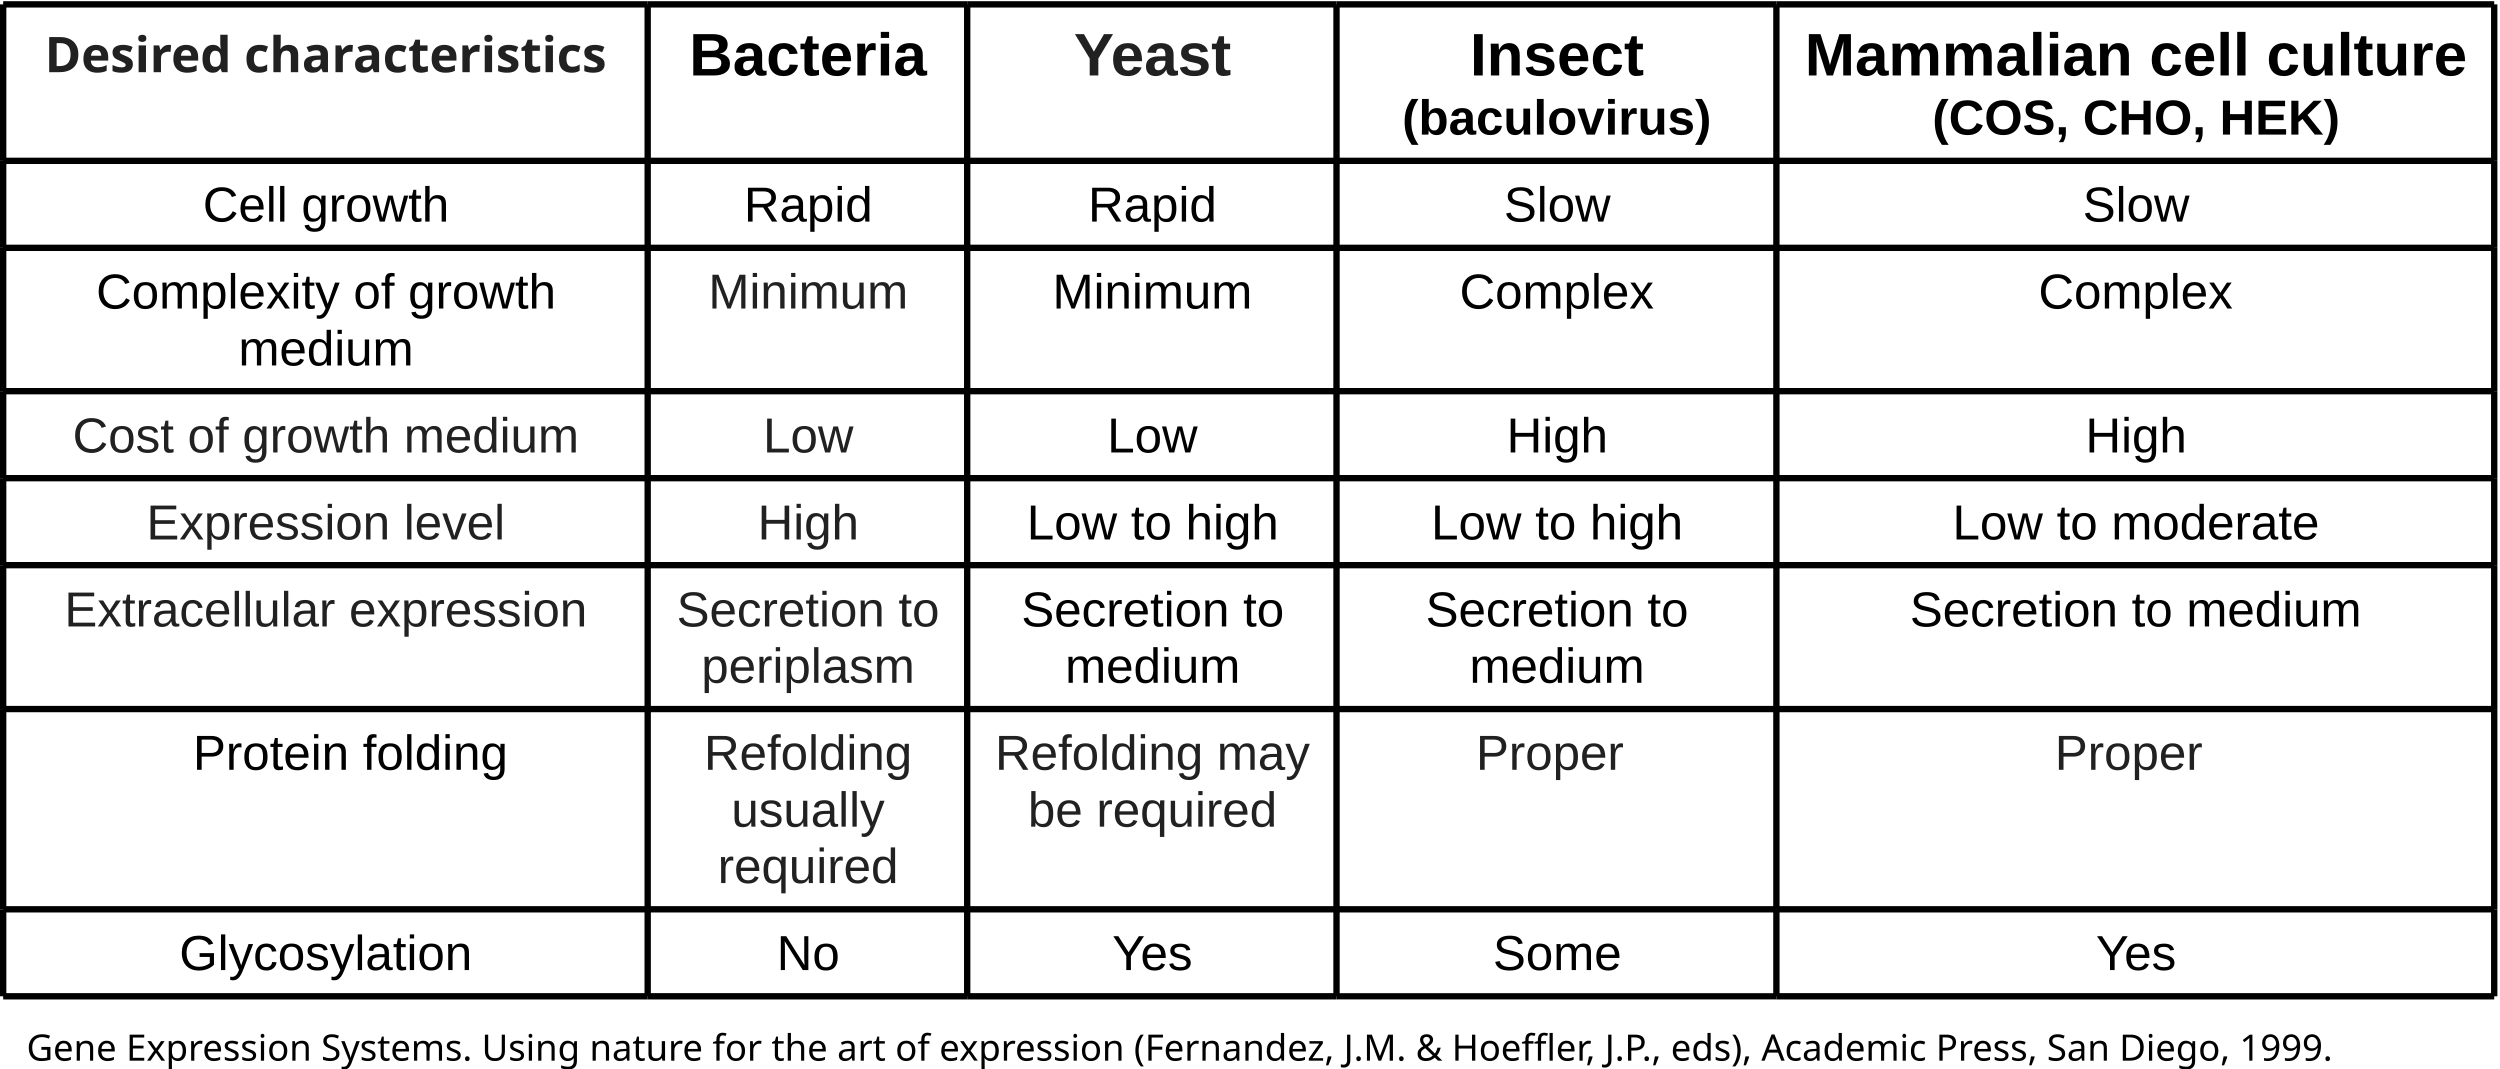
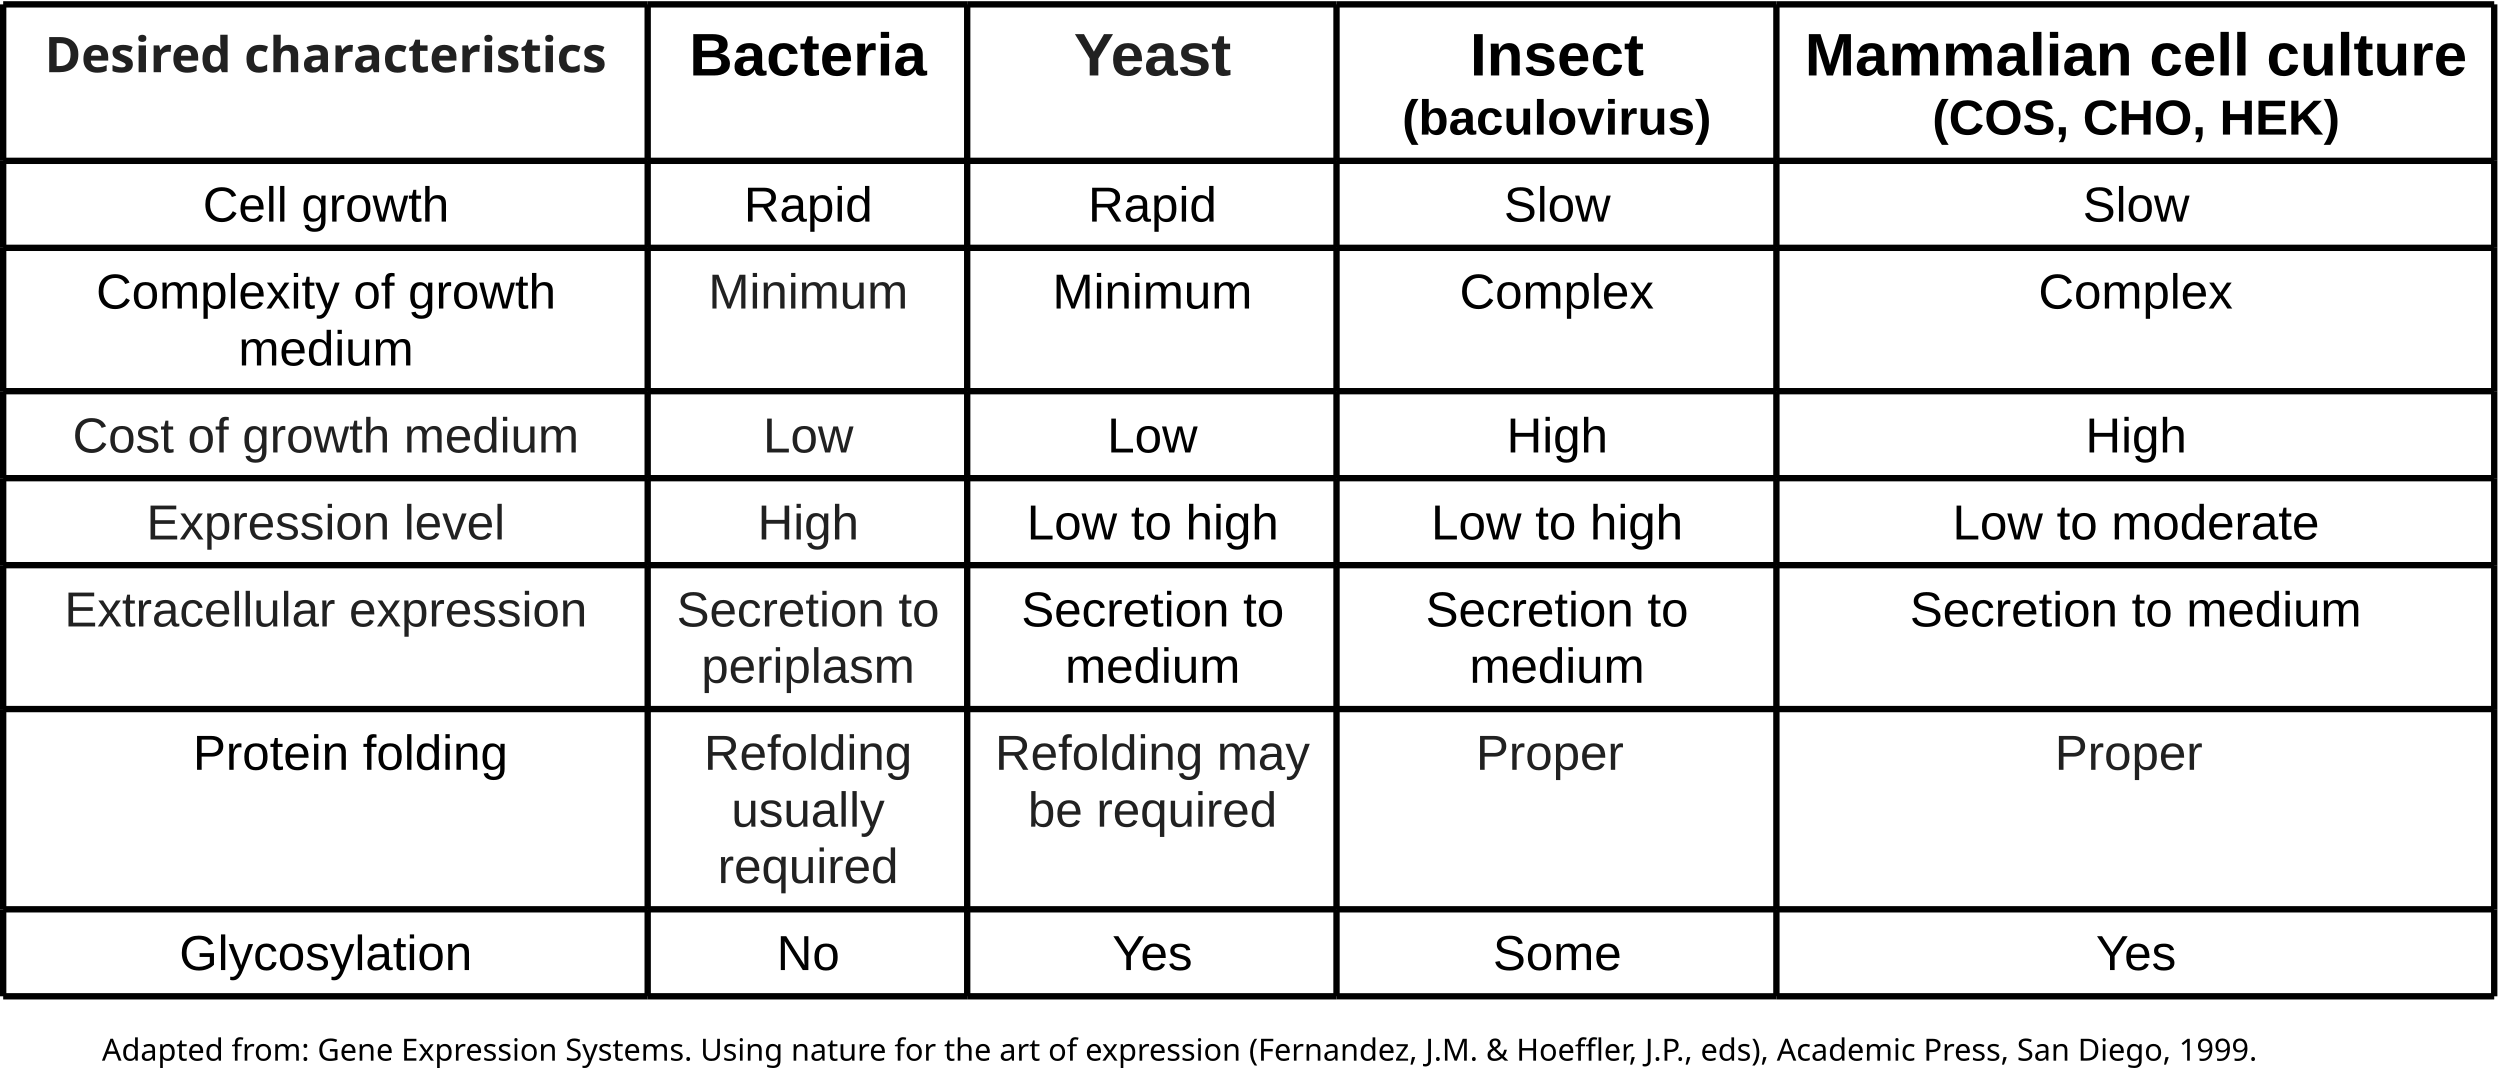
<svg xmlns="http://www.w3.org/2000/svg" viewBox="0 0 612 261.5" height="261.5" width="612" xml:space="preserve" version="1.1" id="svg2">
  <defs id="defs6">
    <clipPath id="clipPath16" clipPathUnits="userSpaceOnUse">
      <path style="clip-rule:evenodd" id="path18" d="M 0,0 612,0 612,792 0,792 0,0 Z" />
    </clipPath>
  </defs>
  <g transform="matrix(1.25,0,0,-1.25,-67.30341,919.0703)" id="g10">
    <g transform="matrix(1.071482,0,0,1.071482,-24.8255,-38.5661)" id="g5213">
      <path d="m 317.7,540.1 80.4,0" style="fill:none;stroke:#000000;stroke-width:1.14;stroke-linecap:butt;stroke-linejoin:miter;stroke-miterlimit:10;stroke-dasharray:none;stroke-opacity:1" id="path106" />
      <g id="g5119" style="stroke:#000000;stroke-width:1.16;stroke-miterlimit:4;stroke-dasharray:none;stroke-opacity:1">
        <path id="path20" style="fill:none;stroke:#000000;stroke-width:1.16;stroke-linecap:butt;stroke-linejoin:miter;stroke-miterlimit:4;stroke-dasharray:none;stroke-opacity:1" d="m 74,721.4 117.8,0" />
        <path id="path22" style="fill:none;stroke:#000000;stroke-width:1.16;stroke-linecap:butt;stroke-linejoin:miter;stroke-miterlimit:4;stroke-dasharray:none;stroke-opacity:1" d="m 191.8,721.4 58.4,0" />
        <path id="path24" style="fill:none;stroke:#000000;stroke-width:1.16;stroke-linecap:butt;stroke-linejoin:miter;stroke-miterlimit:4;stroke-dasharray:none;stroke-opacity:1" d="m 250.2,721.4 67.5,0" />
        <path id="path26" style="fill:none;stroke:#000000;stroke-width:1.16;stroke-linecap:butt;stroke-linejoin:miter;stroke-miterlimit:4;stroke-dasharray:none;stroke-opacity:1" d="m 317.7,721.4 80.4,0" />
        <path id="path28" style="fill:none;stroke:#000000;stroke-width:1.16;stroke-linecap:butt;stroke-linejoin:miter;stroke-miterlimit:4;stroke-dasharray:none;stroke-opacity:1" d="m 398.1,721.4 131.2,0" />
        <path id="path30" style="fill:none;stroke:#000000;stroke-width:1.16;stroke-linecap:butt;stroke-linejoin:miter;stroke-miterlimit:4;stroke-dasharray:none;stroke-opacity:1" d="m 74,692.8 117.8,0" />
        <path id="path32" style="fill:none;stroke:#000000;stroke-width:1.16;stroke-linecap:butt;stroke-linejoin:miter;stroke-miterlimit:4;stroke-dasharray:none;stroke-opacity:1" d="m 191.8,692.8 58.4,0" />
        <path id="path34" style="fill:none;stroke:#000000;stroke-width:1.16;stroke-linecap:butt;stroke-linejoin:miter;stroke-miterlimit:4;stroke-dasharray:none;stroke-opacity:1" d="m 250.2,692.8 67.5,0" />
        <path id="path36" style="fill:none;stroke:#000000;stroke-width:1.16;stroke-linecap:butt;stroke-linejoin:miter;stroke-miterlimit:4;stroke-dasharray:none;stroke-opacity:1" d="m 317.7,692.8 80.4,0" />
        <path id="path38" style="fill:none;stroke:#000000;stroke-width:1.16;stroke-linecap:butt;stroke-linejoin:miter;stroke-miterlimit:4;stroke-dasharray:none;stroke-opacity:1" d="m 398.1,692.8 131.2,0" />
        <path id="path40" style="fill:none;stroke:#000000;stroke-width:1.16;stroke-linecap:butt;stroke-linejoin:miter;stroke-miterlimit:4;stroke-dasharray:none;stroke-opacity:1" d="m 74,676.9 117.8,0" />
        <path id="path42" style="fill:none;stroke:#000000;stroke-width:1.16;stroke-linecap:butt;stroke-linejoin:miter;stroke-miterlimit:4;stroke-dasharray:none;stroke-opacity:1" d="m 191.8,676.9 58.4,0" />
        <path id="path44" style="fill:none;stroke:#000000;stroke-width:1.16;stroke-linecap:butt;stroke-linejoin:miter;stroke-miterlimit:4;stroke-dasharray:none;stroke-opacity:1" d="m 250.2,676.9 67.5,0" />
        <path id="path46" style="fill:none;stroke:#000000;stroke-width:1.16;stroke-linecap:butt;stroke-linejoin:miter;stroke-miterlimit:4;stroke-dasharray:none;stroke-opacity:1" d="m 317.7,676.9 80.4,0" />
        <path id="path48" style="fill:none;stroke:#000000;stroke-width:1.16;stroke-linecap:butt;stroke-linejoin:miter;stroke-miterlimit:4;stroke-dasharray:none;stroke-opacity:1" d="m 398.1,676.9 131.2,0" />
        <path id="path50" style="fill:none;stroke:#000000;stroke-width:1.16;stroke-linecap:butt;stroke-linejoin:miter;stroke-miterlimit:4;stroke-dasharray:none;stroke-opacity:1" d="m 74,650.7 117.8,0" />
        <path id="path52" style="fill:none;stroke:#000000;stroke-width:1.16;stroke-linecap:butt;stroke-linejoin:miter;stroke-miterlimit:4;stroke-dasharray:none;stroke-opacity:1" d="m 191.8,650.7 58.4,0" />
        <path id="path54" style="fill:none;stroke:#000000;stroke-width:1.16;stroke-linecap:butt;stroke-linejoin:miter;stroke-miterlimit:4;stroke-dasharray:none;stroke-opacity:1" d="m 250.2,650.7 67.5,0" />
        <path id="path56" style="fill:none;stroke:#000000;stroke-width:1.16;stroke-linecap:butt;stroke-linejoin:miter;stroke-miterlimit:4;stroke-dasharray:none;stroke-opacity:1" d="m 317.7,650.7 80.4,0" />
        <path id="path58" style="fill:none;stroke:#000000;stroke-width:1.16;stroke-linecap:butt;stroke-linejoin:miter;stroke-miterlimit:4;stroke-dasharray:none;stroke-opacity:1" d="m 398.1,650.7 131.2,0" />
        <path id="path60" style="fill:none;stroke:#000000;stroke-width:1.16;stroke-linecap:butt;stroke-linejoin:miter;stroke-miterlimit:4;stroke-dasharray:none;stroke-opacity:1" d="m 74,634.8 117.8,0" />
        <path id="path62" style="fill:none;stroke:#000000;stroke-width:1.16;stroke-linecap:butt;stroke-linejoin:miter;stroke-miterlimit:4;stroke-dasharray:none;stroke-opacity:1" d="m 191.8,634.8 58.4,0" />
        <path id="path64" style="fill:none;stroke:#000000;stroke-width:1.16;stroke-linecap:butt;stroke-linejoin:miter;stroke-miterlimit:4;stroke-dasharray:none;stroke-opacity:1" d="m 250.2,634.8 67.5,0" />
        <path id="path66" style="fill:none;stroke:#000000;stroke-width:1.16;stroke-linecap:butt;stroke-linejoin:miter;stroke-miterlimit:4;stroke-dasharray:none;stroke-opacity:1" d="m 317.7,634.8 80.4,0" />
        <path id="path68" style="fill:none;stroke:#000000;stroke-width:1.16;stroke-linecap:butt;stroke-linejoin:miter;stroke-miterlimit:4;stroke-dasharray:none;stroke-opacity:1" d="m 398.1,634.8 131.2,0" />
        <path id="path70" style="fill:none;stroke:#000000;stroke-width:1.16;stroke-linecap:butt;stroke-linejoin:miter;stroke-miterlimit:4;stroke-dasharray:none;stroke-opacity:1" d="m 74,618.9 117.8,0" />
        <path id="path72" style="fill:none;stroke:#000000;stroke-width:1.16;stroke-linecap:butt;stroke-linejoin:miter;stroke-miterlimit:4;stroke-dasharray:none;stroke-opacity:1" d="m 191.8,618.9 58.4,0" />
        <path id="path74" style="fill:none;stroke:#000000;stroke-width:1.16;stroke-linecap:butt;stroke-linejoin:miter;stroke-miterlimit:4;stroke-dasharray:none;stroke-opacity:1" d="m 250.2,618.9 67.5,0" />
        <path id="path76" style="fill:none;stroke:#000000;stroke-width:1.16;stroke-linecap:butt;stroke-linejoin:miter;stroke-miterlimit:4;stroke-dasharray:none;stroke-opacity:1" d="m 317.7,618.9 80.4,0" />
        <path id="path78" style="fill:none;stroke:#000000;stroke-width:1.16;stroke-linecap:butt;stroke-linejoin:miter;stroke-miterlimit:4;stroke-dasharray:none;stroke-opacity:1" d="m 398.1,618.9 131.2,0" />
        <path id="path80" style="fill:none;stroke:#000000;stroke-width:1.16;stroke-linecap:butt;stroke-linejoin:miter;stroke-miterlimit:4;stroke-dasharray:none;stroke-opacity:1" d="m 74,592.6 117.8,0" />
        <path id="path82" style="fill:none;stroke:#000000;stroke-width:1.16;stroke-linecap:butt;stroke-linejoin:miter;stroke-miterlimit:4;stroke-dasharray:none;stroke-opacity:1" d="m 191.8,592.6 58.4,0" />
        <path id="path84" style="fill:none;stroke:#000000;stroke-width:1.16;stroke-linecap:butt;stroke-linejoin:miter;stroke-miterlimit:4;stroke-dasharray:none;stroke-opacity:1" d="m 250.2,592.6 67.5,0" />
        <path id="path86" style="fill:none;stroke:#000000;stroke-width:1.16;stroke-linecap:butt;stroke-linejoin:miter;stroke-miterlimit:4;stroke-dasharray:none;stroke-opacity:1" d="m 317.7,592.6 80.4,0" />
        <path id="path88" style="fill:none;stroke:#000000;stroke-width:1.16;stroke-linecap:butt;stroke-linejoin:miter;stroke-miterlimit:4;stroke-dasharray:none;stroke-opacity:1" d="m 398.1,592.6 131.2,0" />
        <path id="path90" style="fill:none;stroke:#000000;stroke-width:1.16;stroke-linecap:butt;stroke-linejoin:miter;stroke-miterlimit:4;stroke-dasharray:none;stroke-opacity:1" d="m 74,556 117.8,0" />
        <path id="path92" style="fill:none;stroke:#000000;stroke-width:1.16;stroke-linecap:butt;stroke-linejoin:miter;stroke-miterlimit:4;stroke-dasharray:none;stroke-opacity:1" d="m 191.8,556 58.4,0" />
        <path id="path94" style="fill:none;stroke:#000000;stroke-width:1.16;stroke-linecap:butt;stroke-linejoin:miter;stroke-miterlimit:4;stroke-dasharray:none;stroke-opacity:1" d="m 250.2,556 67.5,0" />
        <path id="path96" style="fill:none;stroke:#000000;stroke-width:1.16;stroke-linecap:butt;stroke-linejoin:miter;stroke-miterlimit:4;stroke-dasharray:none;stroke-opacity:1" d="m 317.7,556 80.4,0" />
        <path id="path98" style="fill:none;stroke:#000000;stroke-width:1.16;stroke-linecap:butt;stroke-linejoin:miter;stroke-miterlimit:4;stroke-dasharray:none;stroke-opacity:1" d="m 398.1,556 131.2,0" />
        <path id="path100" style="fill:none;stroke:#000000;stroke-width:1.16;stroke-linecap:butt;stroke-linejoin:miter;stroke-miterlimit:4;stroke-dasharray:none;stroke-opacity:1" d="m 74,540.1 117.8,0" />
        <path id="path102" style="fill:none;stroke:#000000;stroke-width:1.16;stroke-linecap:butt;stroke-linejoin:miter;stroke-miterlimit:4;stroke-dasharray:none;stroke-opacity:1" d="m 191.8,540.1 58.4,0" />
        <path id="path104" style="fill:none;stroke:#000000;stroke-width:1.16;stroke-linecap:butt;stroke-linejoin:miter;stroke-miterlimit:4;stroke-dasharray:none;stroke-opacity:1" d="m 250.2,540.1 67.5,0" />
        <path id="path108" style="fill:none;stroke:#000000;stroke-width:1.16;stroke-linecap:butt;stroke-linejoin:miter;stroke-miterlimit:4;stroke-dasharray:none;stroke-opacity:1" d="m 398.1,540.1 131.2,0" />
        <path id="path110" style="fill:none;stroke:#000000;stroke-width:1.16;stroke-linecap:butt;stroke-linejoin:miter;stroke-miterlimit:4;stroke-dasharray:none;stroke-opacity:1" d="m 74,692.8 0,28.6" />
        <path id="path112" style="fill:none;stroke:#000000;stroke-width:1.16;stroke-linecap:butt;stroke-linejoin:miter;stroke-miterlimit:4;stroke-dasharray:none;stroke-opacity:1" d="m 74,676.9 0,15.9" />
        <path id="path114" style="fill:none;stroke:#000000;stroke-width:1.16;stroke-linecap:butt;stroke-linejoin:miter;stroke-miterlimit:4;stroke-dasharray:none;stroke-opacity:1" d="m 74,650.7 0,26.2" />
        <path id="path116" style="fill:none;stroke:#000000;stroke-width:1.16;stroke-linecap:butt;stroke-linejoin:miter;stroke-miterlimit:4;stroke-dasharray:none;stroke-opacity:1" d="m 74,634.8 0,15.9" />
        <path id="path118" style="fill:none;stroke:#000000;stroke-width:1.16;stroke-linecap:butt;stroke-linejoin:miter;stroke-miterlimit:4;stroke-dasharray:none;stroke-opacity:1" d="m 74,618.9 0,15.9" />
        <path id="path120" style="fill:none;stroke:#000000;stroke-width:1.16;stroke-linecap:butt;stroke-linejoin:miter;stroke-miterlimit:4;stroke-dasharray:none;stroke-opacity:1" d="m 74,592.6 0,26.3" />
        <path id="path122" style="fill:none;stroke:#000000;stroke-width:1.16;stroke-linecap:butt;stroke-linejoin:miter;stroke-miterlimit:4;stroke-dasharray:none;stroke-opacity:1" d="m 74,556 0,36.6" />
        <path id="path124" style="fill:none;stroke:#000000;stroke-width:1.16;stroke-linecap:butt;stroke-linejoin:miter;stroke-miterlimit:4;stroke-dasharray:none;stroke-opacity:1" d="M 74,540.1 74,556" />
        <path id="path126" style="fill:none;stroke:#000000;stroke-width:1.16;stroke-linecap:butt;stroke-linejoin:miter;stroke-miterlimit:4;stroke-dasharray:none;stroke-opacity:1" d="m 191.8,692.8 0,28.6" />
        <path id="path128" style="fill:none;stroke:#000000;stroke-width:1.16;stroke-linecap:butt;stroke-linejoin:miter;stroke-miterlimit:4;stroke-dasharray:none;stroke-opacity:1" d="m 191.8,676.9 0,15.9" />
        <path id="path130" style="fill:none;stroke:#000000;stroke-width:1.16;stroke-linecap:butt;stroke-linejoin:miter;stroke-miterlimit:4;stroke-dasharray:none;stroke-opacity:1" d="m 191.8,650.7 0,26.2" />
        <path id="path132" style="fill:none;stroke:#000000;stroke-width:1.16;stroke-linecap:butt;stroke-linejoin:miter;stroke-miterlimit:4;stroke-dasharray:none;stroke-opacity:1" d="m 191.8,634.8 0,15.9" />
        <path id="path134" style="fill:none;stroke:#000000;stroke-width:1.16;stroke-linecap:butt;stroke-linejoin:miter;stroke-miterlimit:4;stroke-dasharray:none;stroke-opacity:1" d="m 191.8,618.9 0,15.9" />
        <path id="path136" style="fill:none;stroke:#000000;stroke-width:1.16;stroke-linecap:butt;stroke-linejoin:miter;stroke-miterlimit:4;stroke-dasharray:none;stroke-opacity:1" d="m 191.8,592.6 0,26.3" />
        <path id="path138" style="fill:none;stroke:#000000;stroke-width:1.16;stroke-linecap:butt;stroke-linejoin:miter;stroke-miterlimit:4;stroke-dasharray:none;stroke-opacity:1" d="m 191.8,556 0,36.6" />
        <path id="path140" style="fill:none;stroke:#000000;stroke-width:1.16;stroke-linecap:butt;stroke-linejoin:miter;stroke-miterlimit:4;stroke-dasharray:none;stroke-opacity:1" d="m 191.8,540.1 0,15.9" />
        <path id="path142" style="fill:none;stroke:#000000;stroke-width:1.16;stroke-linecap:butt;stroke-linejoin:miter;stroke-miterlimit:4;stroke-dasharray:none;stroke-opacity:1" d="m 250.2,692.8 0,28.6" />
        <path id="path144" style="fill:none;stroke:#000000;stroke-width:1.16;stroke-linecap:butt;stroke-linejoin:miter;stroke-miterlimit:4;stroke-dasharray:none;stroke-opacity:1" d="m 250.2,676.9 0,15.9" />
        <path id="path146" style="fill:none;stroke:#000000;stroke-width:1.16;stroke-linecap:butt;stroke-linejoin:miter;stroke-miterlimit:4;stroke-dasharray:none;stroke-opacity:1" d="m 250.2,650.7 0,26.2" />
        <path id="path148" style="fill:none;stroke:#000000;stroke-width:1.16;stroke-linecap:butt;stroke-linejoin:miter;stroke-miterlimit:4;stroke-dasharray:none;stroke-opacity:1" d="m 250.2,634.8 0,15.9" />
        <path id="path150" style="fill:none;stroke:#000000;stroke-width:1.16;stroke-linecap:butt;stroke-linejoin:miter;stroke-miterlimit:4;stroke-dasharray:none;stroke-opacity:1" d="m 250.2,618.9 0,15.9" />
        <path id="path152" style="fill:none;stroke:#000000;stroke-width:1.16;stroke-linecap:butt;stroke-linejoin:miter;stroke-miterlimit:4;stroke-dasharray:none;stroke-opacity:1" d="m 250.2,592.6 0,26.3" />
        <path id="path154" style="fill:none;stroke:#000000;stroke-width:1.16;stroke-linecap:butt;stroke-linejoin:miter;stroke-miterlimit:4;stroke-dasharray:none;stroke-opacity:1" d="m 250.2,556 0,36.6" />
        <path id="path156" style="fill:none;stroke:#000000;stroke-width:1.16;stroke-linecap:butt;stroke-linejoin:miter;stroke-miterlimit:4;stroke-dasharray:none;stroke-opacity:1" d="m 250.2,540.1 0,15.9" />
        <path id="path158" style="fill:none;stroke:#000000;stroke-width:1.16;stroke-linecap:butt;stroke-linejoin:miter;stroke-miterlimit:4;stroke-dasharray:none;stroke-opacity:1" d="m 317.7,692.8 0,28.6" />
        <path id="path160" style="fill:none;stroke:#000000;stroke-width:1.16;stroke-linecap:butt;stroke-linejoin:miter;stroke-miterlimit:4;stroke-dasharray:none;stroke-opacity:1" d="m 317.7,676.9 0,15.9" />
        <path id="path162" style="fill:none;stroke:#000000;stroke-width:1.16;stroke-linecap:butt;stroke-linejoin:miter;stroke-miterlimit:4;stroke-dasharray:none;stroke-opacity:1" d="m 317.7,650.7 0,26.2" />
        <path id="path164" style="fill:none;stroke:#000000;stroke-width:1.16;stroke-linecap:butt;stroke-linejoin:miter;stroke-miterlimit:4;stroke-dasharray:none;stroke-opacity:1" d="m 317.7,634.8 0,15.9" />
        <path id="path166" style="fill:none;stroke:#000000;stroke-width:1.16;stroke-linecap:butt;stroke-linejoin:miter;stroke-miterlimit:4;stroke-dasharray:none;stroke-opacity:1" d="m 317.7,618.9 0,15.9" />
        <path id="path168" style="fill:none;stroke:#000000;stroke-width:1.16;stroke-linecap:butt;stroke-linejoin:miter;stroke-miterlimit:4;stroke-dasharray:none;stroke-opacity:1" d="m 317.7,592.6 0,26.3" />
        <path id="path170" style="fill:none;stroke:#000000;stroke-width:1.16;stroke-linecap:butt;stroke-linejoin:miter;stroke-miterlimit:4;stroke-dasharray:none;stroke-opacity:1" d="m 317.7,556 0,36.6" />
        <path id="path172" style="fill:none;stroke:#000000;stroke-width:1.16;stroke-linecap:butt;stroke-linejoin:miter;stroke-miterlimit:4;stroke-dasharray:none;stroke-opacity:1" d="m 317.7,540.1 0,15.9" />
        <path id="path174" style="fill:none;stroke:#000000;stroke-width:1.16;stroke-linecap:butt;stroke-linejoin:miter;stroke-miterlimit:4;stroke-dasharray:none;stroke-opacity:1" d="m 398.1,692.8 0,28.6" />
        <path id="path176" style="fill:none;stroke:#000000;stroke-width:1.16;stroke-linecap:butt;stroke-linejoin:miter;stroke-miterlimit:4;stroke-dasharray:none;stroke-opacity:1" d="m 398.1,676.9 0,15.9" />
        <path id="path178" style="fill:none;stroke:#000000;stroke-width:1.16;stroke-linecap:butt;stroke-linejoin:miter;stroke-miterlimit:4;stroke-dasharray:none;stroke-opacity:1" d="m 398.1,650.7 0,26.2" />
        <path id="path180" style="fill:none;stroke:#000000;stroke-width:1.16;stroke-linecap:butt;stroke-linejoin:miter;stroke-miterlimit:4;stroke-dasharray:none;stroke-opacity:1" d="m 398.1,634.8 0,15.9" />
        <path id="path182" style="fill:none;stroke:#000000;stroke-width:1.16;stroke-linecap:butt;stroke-linejoin:miter;stroke-miterlimit:4;stroke-dasharray:none;stroke-opacity:1" d="m 398.1,618.9 0,15.9" />
        <path id="path184" style="fill:none;stroke:#000000;stroke-width:1.16;stroke-linecap:butt;stroke-linejoin:miter;stroke-miterlimit:4;stroke-dasharray:none;stroke-opacity:1" d="m 398.1,592.6 0,26.3" />
        <path id="path186" style="fill:none;stroke:#000000;stroke-width:1.16;stroke-linecap:butt;stroke-linejoin:miter;stroke-miterlimit:4;stroke-dasharray:none;stroke-opacity:1" d="m 398.1,556 0,36.6" />
        <path id="path188" style="fill:none;stroke:#000000;stroke-width:1.16;stroke-linecap:butt;stroke-linejoin:miter;stroke-miterlimit:4;stroke-dasharray:none;stroke-opacity:1" d="m 398.1,540.1 0,15.9" />
        <path id="path190" style="fill:none;stroke:#000000;stroke-width:1.16;stroke-linecap:butt;stroke-linejoin:miter;stroke-miterlimit:4;stroke-dasharray:none;stroke-opacity:1" d="m 529.3,692.8 0,28.6" />
        <path id="path192" style="fill:none;stroke:#000000;stroke-width:1.16;stroke-linecap:butt;stroke-linejoin:miter;stroke-miterlimit:4;stroke-dasharray:none;stroke-opacity:1" d="m 529.3,676.9 0,15.9" />
        <path id="path194" style="fill:none;stroke:#000000;stroke-width:1.16;stroke-linecap:butt;stroke-linejoin:miter;stroke-miterlimit:4;stroke-dasharray:none;stroke-opacity:1" d="m 529.3,650.7 0,26.2" />
        <path id="path196" style="fill:none;stroke:#000000;stroke-width:1.16;stroke-linecap:butt;stroke-linejoin:miter;stroke-miterlimit:4;stroke-dasharray:none;stroke-opacity:1" d="m 529.3,634.8 0,15.9" />
        <path id="path198" style="fill:none;stroke:#000000;stroke-width:1.16;stroke-linecap:butt;stroke-linejoin:miter;stroke-miterlimit:4;stroke-dasharray:none;stroke-opacity:1" d="m 529.3,618.9 0,15.9" />
        <path id="path200" style="fill:none;stroke:#000000;stroke-width:1.16;stroke-linecap:butt;stroke-linejoin:miter;stroke-miterlimit:4;stroke-dasharray:none;stroke-opacity:1" d="m 529.3,592.6 0,26.3" />
        <path id="path202" style="fill:none;stroke:#000000;stroke-width:1.16;stroke-linecap:butt;stroke-linejoin:miter;stroke-miterlimit:4;stroke-dasharray:none;stroke-opacity:1" d="m 529.3,556 0,36.6" />
        <path id="path204" style="fill:none;stroke:#000000;stroke-width:1.16;stroke-linecap:butt;stroke-linejoin:miter;stroke-miterlimit:4;stroke-dasharray:none;stroke-opacity:1" d="m 529.3,540.1 0,15.9" />
      </g>
    </g>
    <g transform="matrix(1.071482,0,0,1.071482,-24.8255,-38.5661)" id="g206">
      <text id="text208" style="font-variant:normal;font-weight:bold;font-size:9px;font-family:'Noto Sans';-inkscape-font-specification:NotoSans-Bold;writing-mode:lr-tb;fill:#212121;fill-opacity:1;fill-rule:nonzero;stroke:none" transform="matrix(1,0,0,-1,81.6,709)">
        <tspan id="tspan210" y="0" x="0 6.687 11.988 16.479 19.179 23.175 28.476 34.164 36.558 41.157 47.061 52.461 56.457 61.857 66.456 70.353 75.654 79.749 82.449 86.94 90.837 93.627 98.226">Desired characteristics</tspan>
      </text>
    </g>
    <g transform="matrix(1.071482,0,0,1.071482,-24.8255,-38.5661)" id="g212">
      <text id="text214" style="font-variant:normal;font-weight:bold;font-size:11px;font-family:'Liberation Sans';-inkscape-font-specification:LiberationSans-Bold;writing-mode:lr-tb;fill:#000000;fill-opacity:1;fill-rule:nonzero;stroke:none" transform="matrix(1,0,0,-1,199.4,708.4)">
        <tspan id="tspan216" y="0" x="0 7.898 14.003 20.108 23.793 29.898 34.188 37.279">Bacteria</tspan>
      </text>
    </g>
    <g transform="matrix(1.071482,0,0,1.071482,-24.8255,-38.5661)" id="g218">
      <text id="text220" style="font-variant:normal;font-weight:bold;font-size:11px;font-family:'Liberation Sans';-inkscape-font-specification:LiberationSans-Bold;writing-mode:lr-tb;fill:#212121;fill-opacity:1;fill-rule:nonzero;stroke:none" transform="matrix(1,0,0,-1,269.7,708.4)">
        <tspan id="tspan222" y="0" x="0 6.6 12.705 18.81 24.915">Yeast</tspan>
      </text>
    </g>
    <g transform="matrix(1.071482,0,0,1.071482,-24.8255,-38.5661)" id="g224">
      <text id="text226" style="font-variant:normal;font-weight:bold;font-size:11px;font-family:'Liberation Sans';-inkscape-font-specification:LiberationSans-Bold;writing-mode:lr-tb;fill:#000000;fill-opacity:1;fill-rule:nonzero;stroke:none" transform="matrix(1,0,0,-1,342.1,708.4)">
        <tspan id="tspan228" y="0" x="0 3.091 9.79 15.895 22 28.105">Insect</tspan>
      </text>
    </g>
    <g transform="matrix(1.071482,0,0,1.071482,-24.8255,-38.5661)" id="g230">
      <text id="text232" style="font-variant:normal;font-weight:bold;font-size:9px;font-family:'Liberation Sans';-inkscape-font-specification:LiberationSans-Bold;writing-mode:lr-tb;fill:#000000;fill-opacity:1;fill-rule:nonzero;stroke:none" transform="matrix(1,0,0,-1,329.7,697.6)">
        <tspan id="tspan234" y="0" x="0 2.997 8.487 13.491 18.495 23.985 26.478 31.968 36.972 39.465 42.966 48.456 53.46">(baculovirus)</tspan>
      </text>
    </g>
    <g transform="matrix(1.071482,0,0,1.071482,-24.8255,-38.5661)" id="g236">
      <text id="text238" style="font-variant:normal;font-weight:bold;font-size:11px;font-family:'Liberation Sans';-inkscape-font-specification:LiberationSans-Bold;writing-mode:lr-tb;fill:#000000;fill-opacity:1;fill-rule:nonzero;stroke:none" transform="matrix(1,0,0,-1,403.3,708.4)">
        <tspan id="tspan240" y="0" x="0 9.185 15.29 25.08 34.87 40.975 43.978 47.069 53.174 59.873 62.964 69.069 75.174 78.265 81.356 84.359 90.464 97.163 100.254 103.939 110.638 114.928">Mammalian cell culture</tspan>
      </text>
    </g>
    <g transform="matrix(1.071482,0,0,1.071482,-24.8255,-38.5661)" id="g242">
      <text id="text244" style="font-variant:normal;font-weight:bold;font-size:9px;font-family:'Liberation Sans';-inkscape-font-specification:LiberationSans-Bold;writing-mode:lr-tb;fill:#000000;fill-opacity:1;fill-rule:nonzero;stroke:none" transform="matrix(1,0,0,-1,426.6,697.6)">
        <tspan id="tspan246" y="0" x="0 2.997 9.495 16.488 22.482 24.975 27.468 33.966 40.464 47.457 49.95 52.443 58.941 64.935 71.433">(COS, CHO, HEK)</tspan>
      </text>
    </g>
    <g transform="matrix(1.071482,0,0,1.071482,-24.8255,-38.5661)" id="g248">
      <text id="text250" style="font-variant:normal;font-weight:normal;font-size:9px;font-family:'Liberation Sans';-inkscape-font-specification:LiberationSans;writing-mode:lr-tb;fill:#000000;fill-opacity:1;fill-rule:nonzero;stroke:none" transform="matrix(1,0,0,-1,110.5,681.7)">
        <tspan id="tspan252" y="0" x="0 6.498 11.502 13.5 15.498 17.991 22.995 25.992 30.996 37.494 39.987">Cell growth</tspan>
      </text>
    </g>
    <g transform="matrix(1.071482,0,0,1.071482,-24.8255,-38.5661)" id="g254">
      <text id="text256" style="font-variant:normal;font-weight:normal;font-size:9px;font-family:'Liberation Sans';-inkscape-font-specification:LiberationSans;writing-mode:lr-tb;fill:#000000;fill-opacity:1;fill-rule:nonzero;stroke:none" transform="matrix(1,0,0,-1,209.4,681.7)">
        <tspan id="tspan258" y="0" x="0 6.498 11.502 16.506 18.504">Rapid</tspan>
      </text>
    </g>
    <g transform="matrix(1.071482,0,0,1.071482,-24.8255,-38.5661)" id="g260">
      <text id="text262" style="font-variant:normal;font-weight:normal;font-size:9px;font-family:'Liberation Sans';-inkscape-font-specification:LiberationSans;writing-mode:lr-tb;fill:#000000;fill-opacity:1;fill-rule:nonzero;stroke:none" transform="matrix(1,0,0,-1,272.3,681.7)">
        <tspan id="tspan264" y="0" x="0 6.498 11.502 16.506 18.504">Rapid</tspan>
      </text>
    </g>
    <g transform="matrix(1.071482,0,0,1.071482,-24.8255,-38.5661)" id="g266">
      <text id="text268" style="font-variant:normal;font-weight:normal;font-size:9px;font-family:'Liberation Sans';-inkscape-font-specification:LiberationSans;writing-mode:lr-tb;fill:#000000;fill-opacity:1;fill-rule:nonzero;stroke:none" transform="matrix(1,0,0,-1,348.3,681.7)">
        <tspan id="tspan270" y="0" x="0 5.994 7.992 12.996">Slow</tspan>
      </text>
    </g>
    <g transform="matrix(1.071482,0,0,1.071482,-24.8255,-38.5661)" id="g272">
      <text id="text274" style="font-variant:normal;font-weight:normal;font-size:9px;font-family:'Liberation Sans';-inkscape-font-specification:LiberationSans;writing-mode:lr-tb;fill:#000000;fill-opacity:1;fill-rule:nonzero;stroke:none" transform="matrix(1,0,0,-1,454.1,681.7)">
        <tspan id="tspan276" y="0" x="0 5.994 7.992 12.996">Slow</tspan>
      </text>
    </g>
    <g transform="matrix(1.071482,0,0,1.071482,-24.8255,-38.5661)" id="g278">
      <text id="text280" style="font-variant:normal;font-weight:normal;font-size:9px;font-family:'Liberation Sans';-inkscape-font-specification:LiberationSans;writing-mode:lr-tb;fill:#000000;fill-opacity:1;fill-rule:nonzero;stroke:none" transform="matrix(1,0,0,-1,91,665.8)">
        <tspan id="tspan282" y="0" x="0 6.498 11.502 18.999 24.003 26.001 31.005 35.505 37.503 39.996 44.586 47.079 52.083 54.576 57.069 62.073 65.07 70.074 76.572 79.065">Complexity of growth</tspan>
      </text>
    </g>
    <g transform="matrix(1.071482,0,0,1.071482,-24.8255,-38.5661)" id="g284">
      <text id="text286" style="font-variant:normal;font-weight:normal;font-size:9px;font-family:'Liberation Sans';-inkscape-font-specification:LiberationSans;writing-mode:lr-tb;fill:#000000;fill-opacity:1;fill-rule:nonzero;stroke:none" transform="matrix(1,0,0,-1,117,655.4)">
        <tspan id="tspan288" y="0" x="0 7.497 12.501 17.505 19.503 24.507">medium</tspan>
      </text>
    </g>
    <g transform="matrix(1.071482,0,0,1.071482,-24.8255,-38.5661)" id="g290">
      <text id="text292" style="font-variant:normal;font-weight:normal;font-size:9px;font-family:'Liberation Sans';-inkscape-font-specification:LiberationSans;writing-mode:lr-tb;fill:#212121;fill-opacity:1;fill-rule:nonzero;stroke:none" transform="matrix(1,0,0,-1,202.9,665.8)">
        <tspan id="tspan294" y="0" x="0 7.497 9.495 14.499 16.497 23.994 28.998">Minimum</tspan>
      </text>
    </g>
    <g transform="matrix(1.071482,0,0,1.071482,-24.8255,-38.5661)" id="g296">
      <text id="text298" style="font-variant:normal;font-weight:normal;font-size:9px;font-family:'Liberation Sans';-inkscape-font-specification:LiberationSans;writing-mode:lr-tb;fill:#000000;fill-opacity:1;fill-rule:nonzero;stroke:none" transform="matrix(1,0,0,-1,265.8,665.8)">
        <tspan id="tspan300" y="0" x="0 7.497 9.495 14.499 16.497 23.994 28.998">Minimum</tspan>
      </text>
    </g>
    <g transform="matrix(1.071482,0,0,1.071482,-24.8255,-38.5661)" id="g302">
      <text id="text304" style="font-variant:normal;font-weight:normal;font-size:9px;font-family:'Liberation Sans';-inkscape-font-specification:LiberationSans;writing-mode:lr-tb;fill:#000000;fill-opacity:1;fill-rule:nonzero;stroke:none" transform="matrix(1,0,0,-1,340.2,665.8)">
        <tspan id="tspan306" y="0" x="0 6.498 11.502 18.999 24.003 26.001 31.005">Complex</tspan>
      </text>
    </g>
    <g transform="matrix(1.071482,0,0,1.071482,-24.8255,-38.5661)" id="g308">
      <text id="text310" style="font-variant:normal;font-weight:normal;font-size:9px;font-family:'Liberation Sans';-inkscape-font-specification:LiberationSans;writing-mode:lr-tb;fill:#000000;fill-opacity:1;fill-rule:nonzero;stroke:none" transform="matrix(1,0,0,-1,446,665.8)">
        <tspan id="tspan312" y="0" x="0 6.498 11.502 18.999 24.003 26.001 31.005">Complex</tspan>
      </text>
    </g>
    <g transform="matrix(1.071482,0,0,1.071482,-24.8255,-38.5661)" id="g314">
      <text id="text316" style="font-variant:normal;font-weight:normal;font-size:9px;font-family:'Liberation Sans';-inkscape-font-specification:LiberationSans;writing-mode:lr-tb;fill:#212121;fill-opacity:1;fill-rule:nonzero;stroke:none" transform="matrix(1,0,0,-1,86.7,639.5)">
        <tspan id="tspan318" y="0" x="0 6.498 11.502 16.002 18.495 20.988 25.992 28.485 30.978 35.982 38.979 43.983 50.481 52.974 57.978 60.471 67.968 72.972 77.976 79.974 84.978">Cost of growth medium</tspan>
      </text>
    </g>
    <g transform="matrix(1.071482,0,0,1.071482,-24.8255,-38.5661)" id="g320">
      <text id="text322" style="font-variant:normal;font-weight:normal;font-size:9px;font-family:'Liberation Sans';-inkscape-font-specification:LiberationSans;writing-mode:lr-tb;fill:#212121;fill-opacity:1;fill-rule:nonzero;stroke:none" transform="matrix(1,0,0,-1,212.9,639.5)">
        <tspan id="tspan324" y="0" x="0 5.004 10.008">Low</tspan>
      </text>
    </g>
    <g transform="matrix(1.071482,0,0,1.071482,-24.8255,-38.5661)" id="g326">
      <text id="text328" style="font-variant:normal;font-weight:normal;font-size:9px;font-family:'Liberation Sans';-inkscape-font-specification:LiberationSans;writing-mode:lr-tb;fill:#000000;fill-opacity:1;fill-rule:nonzero;stroke:none" transform="matrix(1,0,0,-1,275.8,639.5)">
        <tspan id="tspan330" y="0" x="0 5.004 10.008">Low</tspan>
      </text>
    </g>
    <g transform="matrix(1.071482,0,0,1.071482,-24.8255,-38.5661)" id="g332">
      <text id="text334" style="font-variant:normal;font-weight:normal;font-size:9px;font-family:'Liberation Sans';-inkscape-font-specification:LiberationSans;writing-mode:lr-tb;fill:#000000;fill-opacity:1;fill-rule:nonzero;stroke:none" transform="matrix(1,0,0,-1,348.8,639.5)">
        <tspan id="tspan336" y="0" x="0 6.498 8.496 13.5">High</tspan>
      </text>
    </g>
    <g transform="matrix(1.071482,0,0,1.071482,-24.8255,-38.5661)" id="g338">
      <text id="text340" style="font-variant:normal;font-weight:normal;font-size:9px;font-family:'Liberation Sans';-inkscape-font-specification:LiberationSans;writing-mode:lr-tb;fill:#000000;fill-opacity:1;fill-rule:nonzero;stroke:none" transform="matrix(1,0,0,-1,454.6,639.5)">
        <tspan id="tspan342" y="0" x="0 6.498 8.496 13.5">High</tspan>
      </text>
    </g>
    <g transform="matrix(1.071482,0,0,1.071482,-24.8255,-38.5661)" id="g344">
      <text id="text346" style="font-variant:normal;font-weight:normal;font-size:9px;font-family:'Liberation Sans';-inkscape-font-specification:LiberationSans;writing-mode:lr-tb;fill:#212121;fill-opacity:1;fill-rule:nonzero;stroke:none" transform="matrix(1,0,0,-1,100.2,623.6)">
        <tspan id="tspan348" y="0" x="0 5.994 10.494 15.498 18.495 23.499 27.999 32.499 34.497 39.501 44.505 46.998 48.996 54 58.5 63.504">Expression level</tspan>
      </text>
    </g>
    <g transform="matrix(1.071482,0,0,1.071482,-24.8255,-38.5661)" id="g350">
      <text id="text352" style="font-variant:normal;font-weight:normal;font-size:9px;font-family:'Liberation Sans';-inkscape-font-specification:LiberationSans;writing-mode:lr-tb;fill:#212121;fill-opacity:1;fill-rule:nonzero;stroke:none" transform="matrix(1,0,0,-1,211.9,623.6)">
        <tspan id="tspan354" y="0" x="0 6.498 8.496 13.5">High</tspan>
      </text>
    </g>
    <g transform="matrix(1.071482,0,0,1.071482,-24.8255,-38.5661)" id="g356">
      <text id="text358" style="font-variant:normal;font-weight:normal;font-size:9px;font-family:'Liberation Sans';-inkscape-font-specification:LiberationSans;writing-mode:lr-tb;fill:#000000;fill-opacity:1;fill-rule:nonzero;stroke:none" transform="matrix(1,0,0,-1,261.1,623.6)">
        <tspan id="tspan360" y="0" x="0 5.004 10.008 16.506 18.999 21.492 26.586 29.079 34.083 36.081 41.085">Low to high</tspan>
      </text>
    </g>
    <g transform="matrix(1.071482,0,0,1.071482,-24.8255,-38.5661)" id="g362">
      <text id="text364" style="font-variant:normal;font-weight:normal;font-size:9px;font-family:'Liberation Sans';-inkscape-font-specification:LiberationSans;writing-mode:lr-tb;fill:#000000;fill-opacity:1;fill-rule:nonzero;stroke:none" transform="matrix(1,0,0,-1,335,623.6)">
        <tspan id="tspan366" y="0" x="0 5.004 10.008 16.506 18.999 21.492 26.586 29.079 34.083 36.081 41.085">Low to high</tspan>
      </text>
    </g>
    <g transform="matrix(1.071482,0,0,1.071482,-24.8255,-38.5661)" id="g368">
      <text id="text370" style="font-variant:normal;font-weight:normal;font-size:9px;font-family:'Liberation Sans';-inkscape-font-specification:LiberationSans;writing-mode:lr-tb;fill:#000000;fill-opacity:1;fill-rule:nonzero;stroke:none" transform="matrix(1,0,0,-1,430.3,623.6)">
        <tspan id="tspan372" y="0" x="0 5.004 10.008 16.506 18.999 21.492 26.586 29.079 36.576 41.58 46.584 51.588 54.585 59.589 62.082">Low to moderate</tspan>
      </text>
    </g>
    <g transform="matrix(1.071482,0,0,1.071482,-24.8255,-38.5661)" id="g374">
      <text id="text376" style="font-variant:normal;font-weight:normal;font-size:9px;font-family:'Liberation Sans';-inkscape-font-specification:LiberationSans;writing-mode:lr-tb;fill:#212121;fill-opacity:1;fill-rule:nonzero;stroke:none" transform="matrix(1,0,0,-1,85.2,607.7)">
        <tspan id="tspan378" y="0" x="0 5.994 10.494 12.987 15.984 20.988 25.488 30.492 32.49 34.488 39.492 41.49 46.494 49.491 51.984 56.988 61.488 66.492 69.489 74.493 78.993 83.493 85.491 90.495">Extracellular expression</tspan>
      </text>
    </g>
    <g transform="matrix(1.071482,0,0,1.071482,-24.8255,-38.5661)" id="g380">
      <text id="text382" style="font-variant:normal;font-weight:normal;font-size:9px;font-family:'Liberation Sans';-inkscape-font-specification:LiberationSans;writing-mode:lr-tb;fill:#212121;fill-opacity:1;fill-rule:nonzero;stroke:none" transform="matrix(1,0,0,-1,197.1,607.7)">
        <tspan id="tspan384" y="0" x="0 5.994 10.998 15.498 18.495 23.499 25.992 27.99 32.994 37.998 40.491 42.984">Secretion to</tspan>
      </text>
    </g>
    <g transform="matrix(1.071482,0,0,1.071482,-24.8255,-38.5661)" id="g386">
      <text id="text388" style="font-variant:normal;font-weight:normal;font-size:9px;font-family:'Liberation Sans';-inkscape-font-specification:LiberationSans;writing-mode:lr-tb;fill:#212121;fill-opacity:1;fill-rule:nonzero;stroke:none" transform="matrix(1,0,0,-1,201.6,597.4)">
        <tspan id="tspan390" y="0" x="0 5.004 10.008 13.005 15.003 20.007 22.005 27.009 31.509">periplasm</tspan>
      </text>
    </g>
    <g transform="matrix(1.071482,0,0,1.071482,-24.8255,-38.5661)" id="g392">
      <text id="text394" style="font-variant:normal;font-weight:normal;font-size:9px;font-family:'Liberation Sans';-inkscape-font-specification:LiberationSans;writing-mode:lr-tb;fill:#000000;fill-opacity:1;fill-rule:nonzero;stroke:none" transform="matrix(1,0,0,-1,260.1,607.7)">
        <tspan id="tspan396" y="0" x="0 5.994 10.998 15.498 18.495 23.499 25.992 27.99 32.994 38.088 40.581 43.074">Secretion to</tspan>
      </text>
    </g>
    <g transform="matrix(1.071482,0,0,1.071482,-24.8255,-38.5661)" id="g398">
      <text id="text400" style="font-variant:normal;font-weight:normal;font-size:9px;font-family:'Liberation Sans';-inkscape-font-specification:LiberationSans;writing-mode:lr-tb;fill:#000000;fill-opacity:1;fill-rule:nonzero;stroke:none" transform="matrix(1,0,0,-1,268.1,597.4)">
        <tspan id="tspan402" y="0" x="0 7.497 12.501 17.505 19.503 24.507">medium</tspan>
      </text>
    </g>
    <g transform="matrix(1.071482,0,0,1.071482,-24.8255,-38.5661)" id="g404">
      <text id="text406" style="font-variant:normal;font-weight:normal;font-size:9px;font-family:'Liberation Sans';-inkscape-font-specification:LiberationSans;writing-mode:lr-tb;fill:#000000;fill-opacity:1;fill-rule:nonzero;stroke:none" transform="matrix(1,0,0,-1,334,607.7)">
        <tspan id="tspan408" y="0" x="0 5.994 10.998 15.498 18.495 23.499 25.992 27.99 32.994 38.088 40.581 43.074">Secretion to</tspan>
      </text>
    </g>
    <g transform="matrix(1.071482,0,0,1.071482,-24.8255,-38.5661)" id="g410">
      <text id="text412" style="font-variant:normal;font-weight:normal;font-size:9px;font-family:'Liberation Sans';-inkscape-font-specification:LiberationSans;writing-mode:lr-tb;fill:#000000;fill-opacity:1;fill-rule:nonzero;stroke:none" transform="matrix(1,0,0,-1,342,597.4)">
        <tspan id="tspan414" y="0" x="0 7.497 12.501 17.505 19.503 24.507">medium</tspan>
      </text>
    </g>
    <g transform="matrix(1.071482,0,0,1.071482,-24.8255,-38.5661)" id="g416">
      <text id="text418" style="font-variant:normal;font-weight:normal;font-size:9px;font-family:'Liberation Sans';-inkscape-font-specification:LiberationSans;writing-mode:lr-tb;fill:#000000;fill-opacity:1;fill-rule:nonzero;stroke:none" transform="matrix(1,0,0,-1,422.5,607.7)">
        <tspan id="tspan420" y="0" x="0 5.994 10.998 15.498 18.495 23.499 25.992 27.99 32.994 37.998 40.491 42.984 47.988 50.481 57.978 62.982 67.986 69.984 74.988">Secretion to medium</tspan>
      </text>
    </g>
    <g transform="matrix(1.071482,0,0,1.071482,-24.8255,-38.5661)" id="g422">
      <text id="text424" style="font-variant:normal;font-weight:normal;font-size:9px;font-family:'Liberation Sans';-inkscape-font-specification:LiberationSans;writing-mode:lr-tb;fill:#000000;fill-opacity:1;fill-rule:nonzero;stroke:none" transform="matrix(1,0,0,-1,108.7,581.5)">
        <tspan id="tspan426" y="0" x="0 5.994 8.991 13.995 16.488 21.492 23.49 28.494 30.987 33.48 38.484 40.482 45.486 47.484 52.488">Protein folding</tspan>
      </text>
      <text id="text428" style="font-variant:normal;font-weight:normal;font-size:9px;font-family:'DejaVu Sans';-inkscape-font-specification:DejaVuSans;writing-mode:lr-tb;fill:#000000;fill-opacity:1;fill-rule:nonzero;stroke:none" transform="matrix(1,0,0,-1,99.7,581.5)">
        <tspan id="tspan430" y="0" x="0"> </tspan>
      </text>
    </g>
    <g transform="matrix(1.071482,0,0,1.071482,-24.8255,-38.5661)" id="g432">
      <text id="text434" style="font-variant:normal;font-weight:normal;font-size:9px;font-family:'Liberation Sans';-inkscape-font-specification:LiberationSans;writing-mode:lr-tb;fill:#212121;fill-opacity:1;fill-rule:nonzero;stroke:none" transform="matrix(1,0,0,-1,202.1,581.5)">
        <tspan id="tspan436" y="0" x="0 6.498 11.502 13.995 18.999 20.997 26.001 27.999 33.003">Refolding</tspan>
      </text>
    </g>
    <g transform="matrix(1.071482,0,0,1.071482,-24.8255,-38.5661)" id="g438">
      <text id="text440" style="font-variant:normal;font-weight:normal;font-size:9px;font-family:'Liberation Sans';-inkscape-font-specification:LiberationSans;writing-mode:lr-tb;fill:#212121;fill-opacity:1;fill-rule:nonzero;stroke:none" transform="matrix(1,0,0,-1,207.1,571.1)">
        <tspan id="tspan442" y="0" x="0 5.004 9.504 14.508 19.512 21.51 23.508">usually</tspan>
      </text>
    </g>
    <g transform="matrix(1.071482,0,0,1.071482,-24.8255,-38.5661)" id="g444">
      <text id="text446" style="font-variant:normal;font-weight:normal;font-size:9px;font-family:'Liberation Sans';-inkscape-font-specification:LiberationSans;writing-mode:lr-tb;fill:#212121;fill-opacity:1;fill-rule:nonzero;stroke:none" transform="matrix(1,0,0,-1,204.6,560.8)">
        <tspan id="tspan448" y="0" x="0 2.997 8.001 13.005 18.009 20.007 23.004 28.008">required</tspan>
      </text>
    </g>
    <g transform="matrix(1.071482,0,0,1.071482,-24.8255,-38.5661)" id="g450">
      <text id="text452" style="font-variant:normal;font-weight:normal;font-size:9px;font-family:'Liberation Sans';-inkscape-font-specification:LiberationSans;writing-mode:lr-tb;fill:#212121;fill-opacity:1;fill-rule:nonzero;stroke:none" transform="matrix(1,0,0,-1,255.3,581.5)">
        <tspan id="tspan454" y="0" x="0 6.498 11.502 13.995 18.999 20.997 26.001 27.999 33.003 38.007 40.5 47.997 53.001">Refolding may</tspan>
      </text>
    </g>
    <g transform="matrix(1.071482,0,0,1.071482,-24.8255,-38.5661)" id="g456">
      <text id="text458" style="font-variant:normal;font-weight:normal;font-size:9px;font-family:'Liberation Sans';-inkscape-font-specification:LiberationSans;writing-mode:lr-tb;fill:#212121;fill-opacity:1;fill-rule:nonzero;stroke:none" transform="matrix(1,0,0,-1,261.3,571.1)">
        <tspan id="tspan460" y="0" x="0 5.004 10.008 12.501 15.498 20.502 25.506 30.51 32.508 35.505 40.509">be required</tspan>
      </text>
    </g>
    <g transform="matrix(1.071482,0,0,1.071482,-24.8255,-38.5661)" id="g462">
      <text id="text464" style="font-variant:normal;font-weight:normal;font-size:9px;font-family:'Liberation Sans';-inkscape-font-specification:LiberationSans;writing-mode:lr-tb;fill:#212121;fill-opacity:1;fill-rule:nonzero;stroke:none" transform="matrix(1,0,0,-1,343.2,581.5)">
        <tspan id="tspan466" y="0" x="0 5.994 8.991 13.995 18.999 24.003 27">Proper </tspan>
      </text>
    </g>
    <g transform="matrix(1.071482,0,0,1.071482,-24.8255,-38.5661)" id="g468">
      <text id="text470" style="font-variant:normal;font-weight:normal;font-size:9px;font-family:'Liberation Sans';-inkscape-font-specification:LiberationSans;writing-mode:lr-tb;fill:#212121;fill-opacity:1;fill-rule:nonzero;stroke:none" transform="matrix(1,0,0,-1,449,581.5)">
        <tspan id="tspan472" y="0" x="0 5.994 8.991 13.995 18.999 24.003 27">Proper </tspan>
      </text>
    </g>
    <g transform="matrix(1.071482,0,0,1.071482,-24.8255,-38.5661)" id="g474">
      <text id="text476" style="font-variant:normal;font-weight:normal;font-size:9px;font-family:'Liberation Sans';-inkscape-font-specification:LiberationSans;writing-mode:lr-tb;fill:#000000;fill-opacity:1;fill-rule:nonzero;stroke:none" transform="matrix(1,0,0,-1,106.2,544.9)">
        <tspan id="tspan478" y="0" x="0 6.993 8.991 13.491 17.991 22.995 27.495 31.995 33.993 38.997 41.49 43.488 48.492">Glycosylation</tspan>
      </text>
    </g>
    <g transform="matrix(1.071482,0,0,1.071482,-24.8255,-38.5661)" id="g480">
      <text id="text482" style="font-variant:normal;font-weight:normal;font-size:9px;font-family:'Liberation Sans';-inkscape-font-specification:LiberationSans;writing-mode:lr-tb;fill:#000000;fill-opacity:1;fill-rule:nonzero;stroke:none" transform="matrix(1,0,0,-1,215.4,544.9)">
        <tspan id="tspan484" y="0" x="0 6.498">No</tspan>
      </text>
    </g>
    <g transform="matrix(1.071482,0,0,1.071482,-24.8255,-38.5661)" id="g486">
      <text id="text488" style="font-variant:normal;font-weight:normal;font-size:9px;font-family:'Liberation Sans';-inkscape-font-specification:LiberationSans;writing-mode:lr-tb;fill:#000000;fill-opacity:1;fill-rule:nonzero;stroke:none" transform="matrix(1,0,0,-1,276.7,544.9)">
        <tspan id="tspan490" y="0" x="0 5.103 10.107">Yes</tspan>
      </text>
    </g>
    <g transform="matrix(1.071482,0,0,1.071482,-24.8255,-38.5661)" id="g492">
      <text id="text494" style="font-variant:normal;font-weight:normal;font-size:9px;font-family:'Liberation Sans';-inkscape-font-specification:LiberationSans;writing-mode:lr-tb;fill:#000000;fill-opacity:1;fill-rule:nonzero;stroke:none" transform="matrix(1,0,0,-1,346.3,544.9)">
        <tspan id="tspan496" y="0" x="0 5.994 10.998 18.495">Some</tspan>
      </text>
    </g>
    <g transform="matrix(1.071482,0,0,1.071482,-24.8255,-38.5661)" id="g498">
      <text id="text500" style="font-variant:normal;font-weight:normal;font-size:9px;font-family:'Liberation Sans';-inkscape-font-specification:LiberationSans;writing-mode:lr-tb;fill:#000000;fill-opacity:1;fill-rule:nonzero;stroke:none" transform="matrix(1,0,0,-1,456.5,544.9)">
        <tspan id="tspan502" y="0" x="0 5.202 10.206">Yes</tspan>
      </text>
    </g>
    <text transform="scale(1,-1)" id="text5115" y="-527.54" x="298.758" style="font-style:normal;font-weight:bold;font-size:21.399px;line-height:125%;font-family:Sans;-inkscape-font-specification:'Sans Bold';text-align:center;letter-spacing:0px;word-spacing:0px;text-anchor:middle;fill:#000000;fill-opacity:1;stroke:none;stroke-width:1px;stroke-linecap:butt;stroke-linejoin:miter;stroke-opacity:1" xml:space="preserve">
-       <tspan style="font-style:normal;font-variant:normal;font-weight:normal;font-stretch:normal;font-size:7.133px;font-family:Sans;-inkscape-font-specification:Sans" y="-527.54" x="298.758" id="tspan5117">Gene Expression Systems. Using nature for the art of expression (Fernandez, J.M. &amp; Hoeffler, J.P., eds), Academic Press, San Diego, 1999.</tspan>
+       <tspan style="font-style:normal;font-variant:normal;font-weight:normal;font-stretch:normal;font-size:6px;font-family:Sans;-inkscape-font-specification:Sans" y="-527.54" x="298.758" id="tspan5117">Adapted from: Gene Expression Systems. Using nature for the art of expression (Fernandez, J.M. &amp; Hoeffler, J.P., eds), Academic Press, San Diego, 1999.</tspan>
    </text>
  </g>
</svg>
